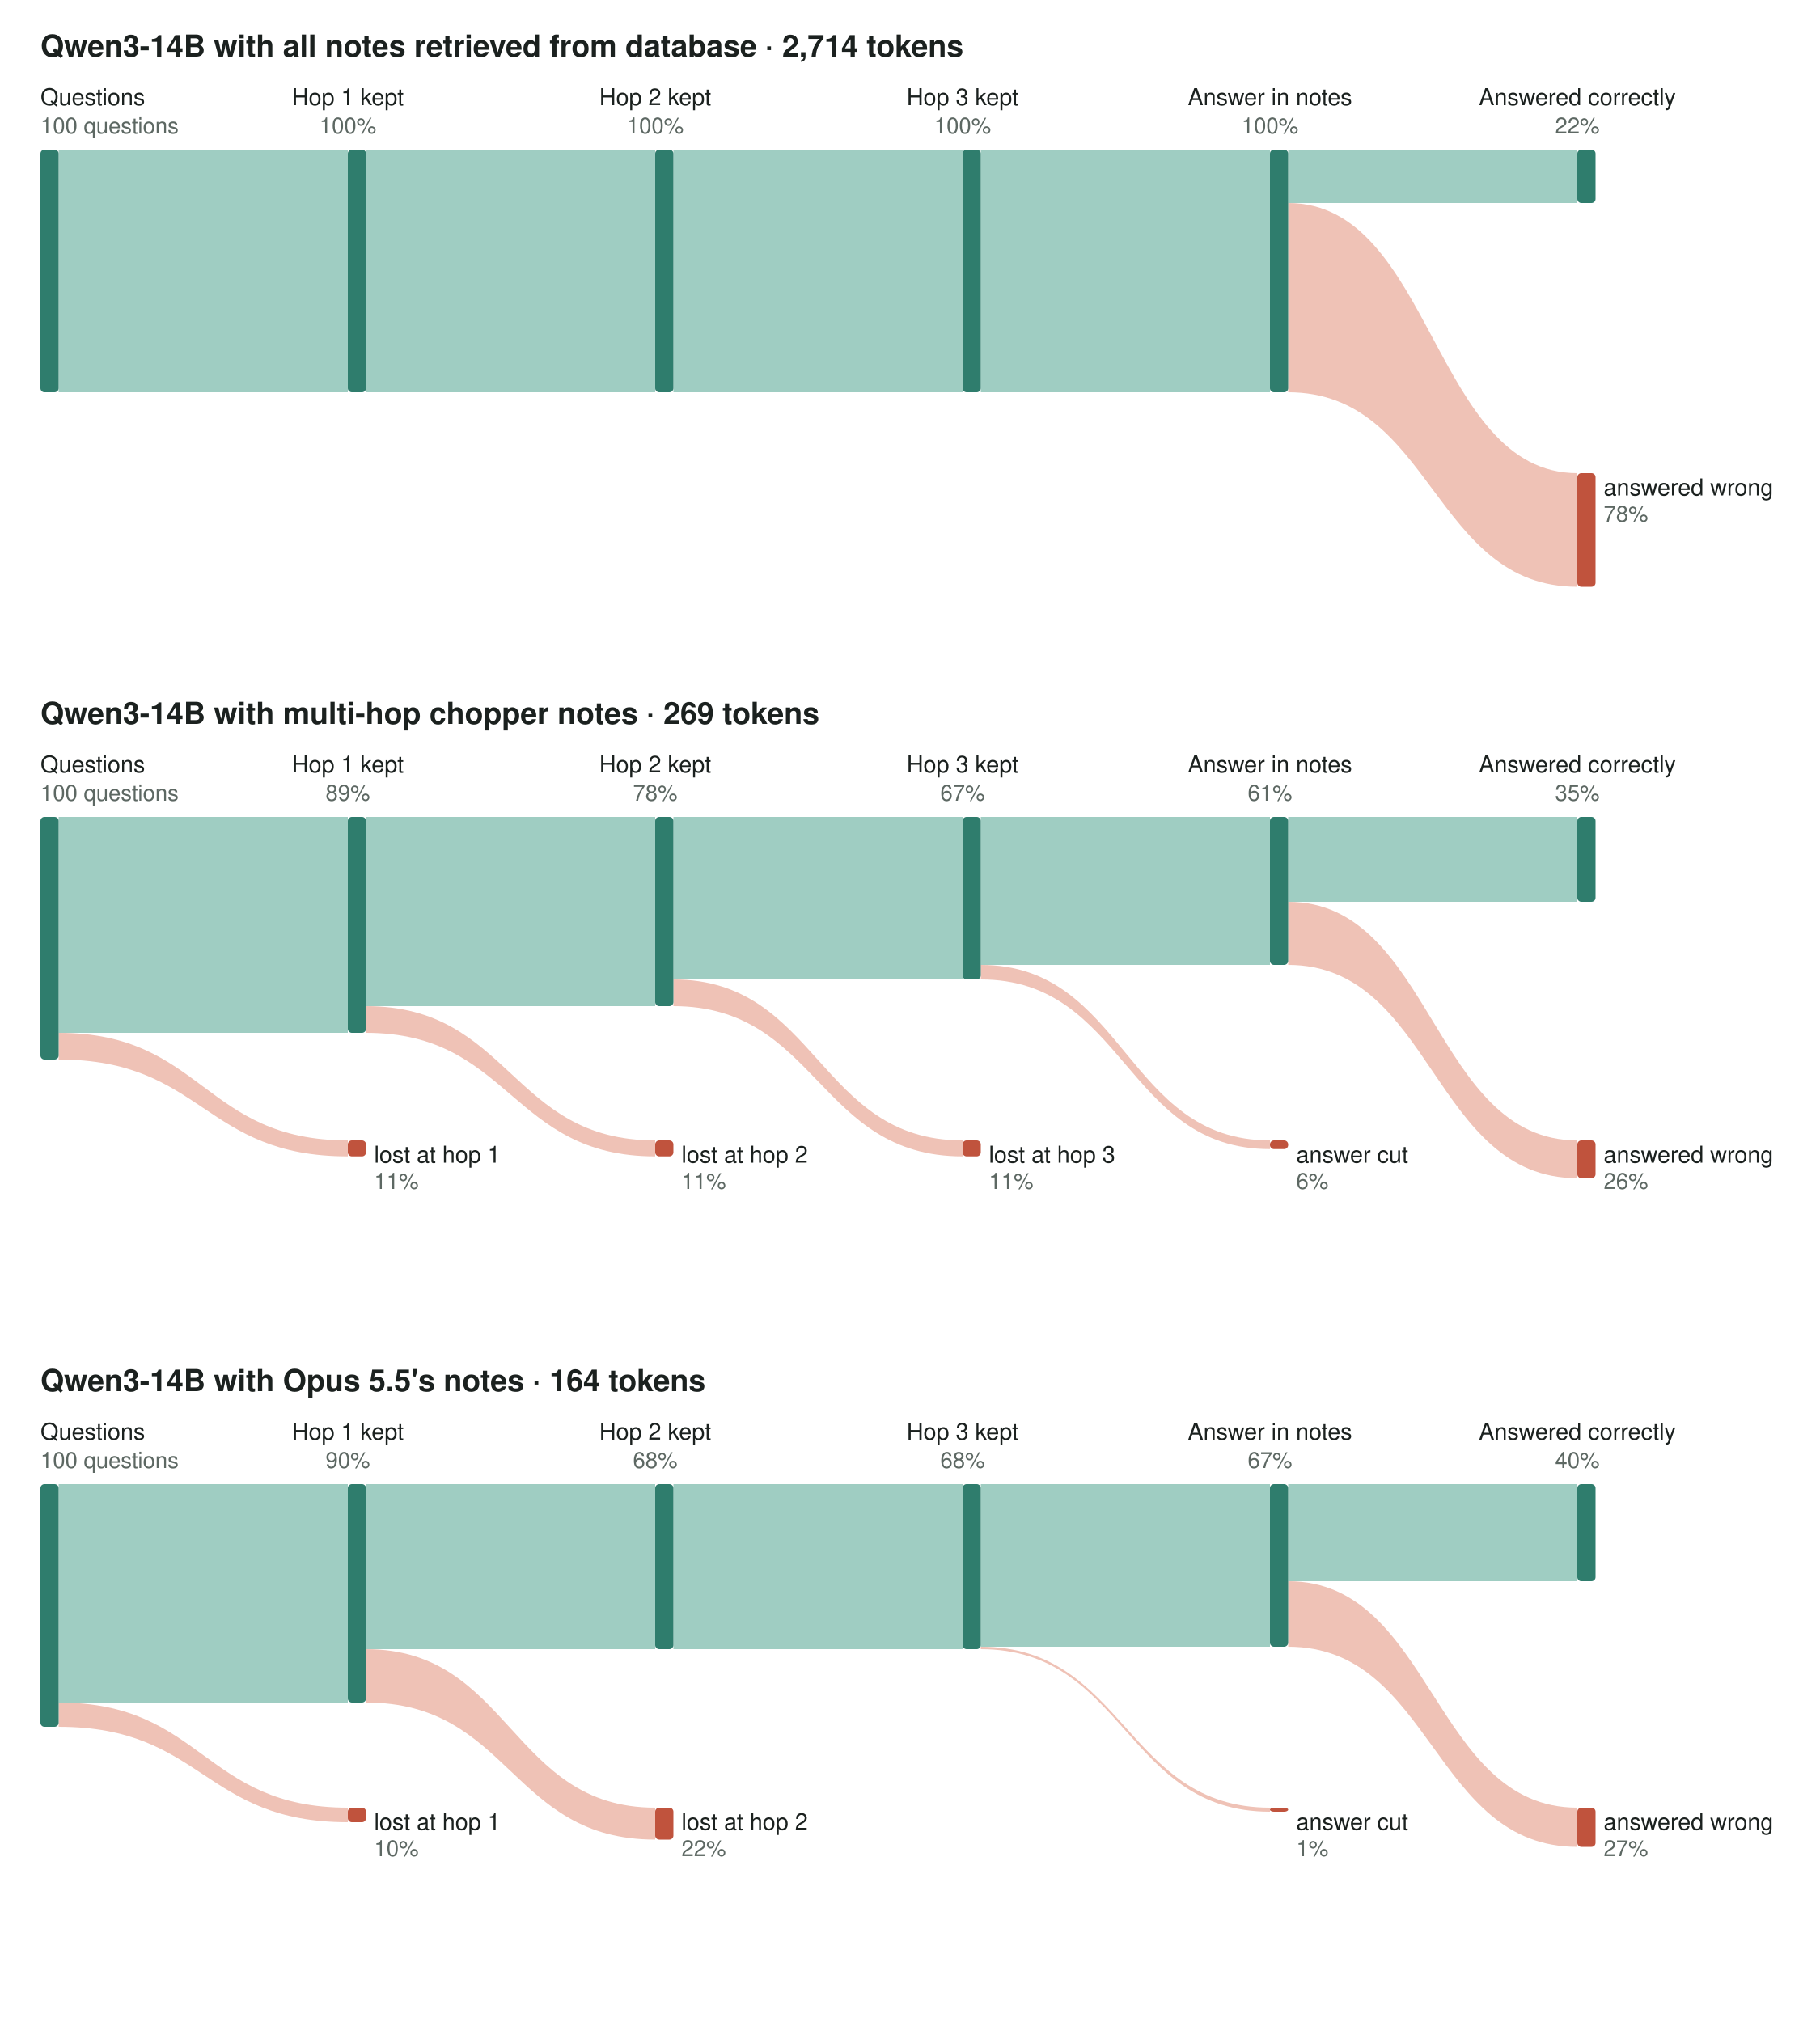
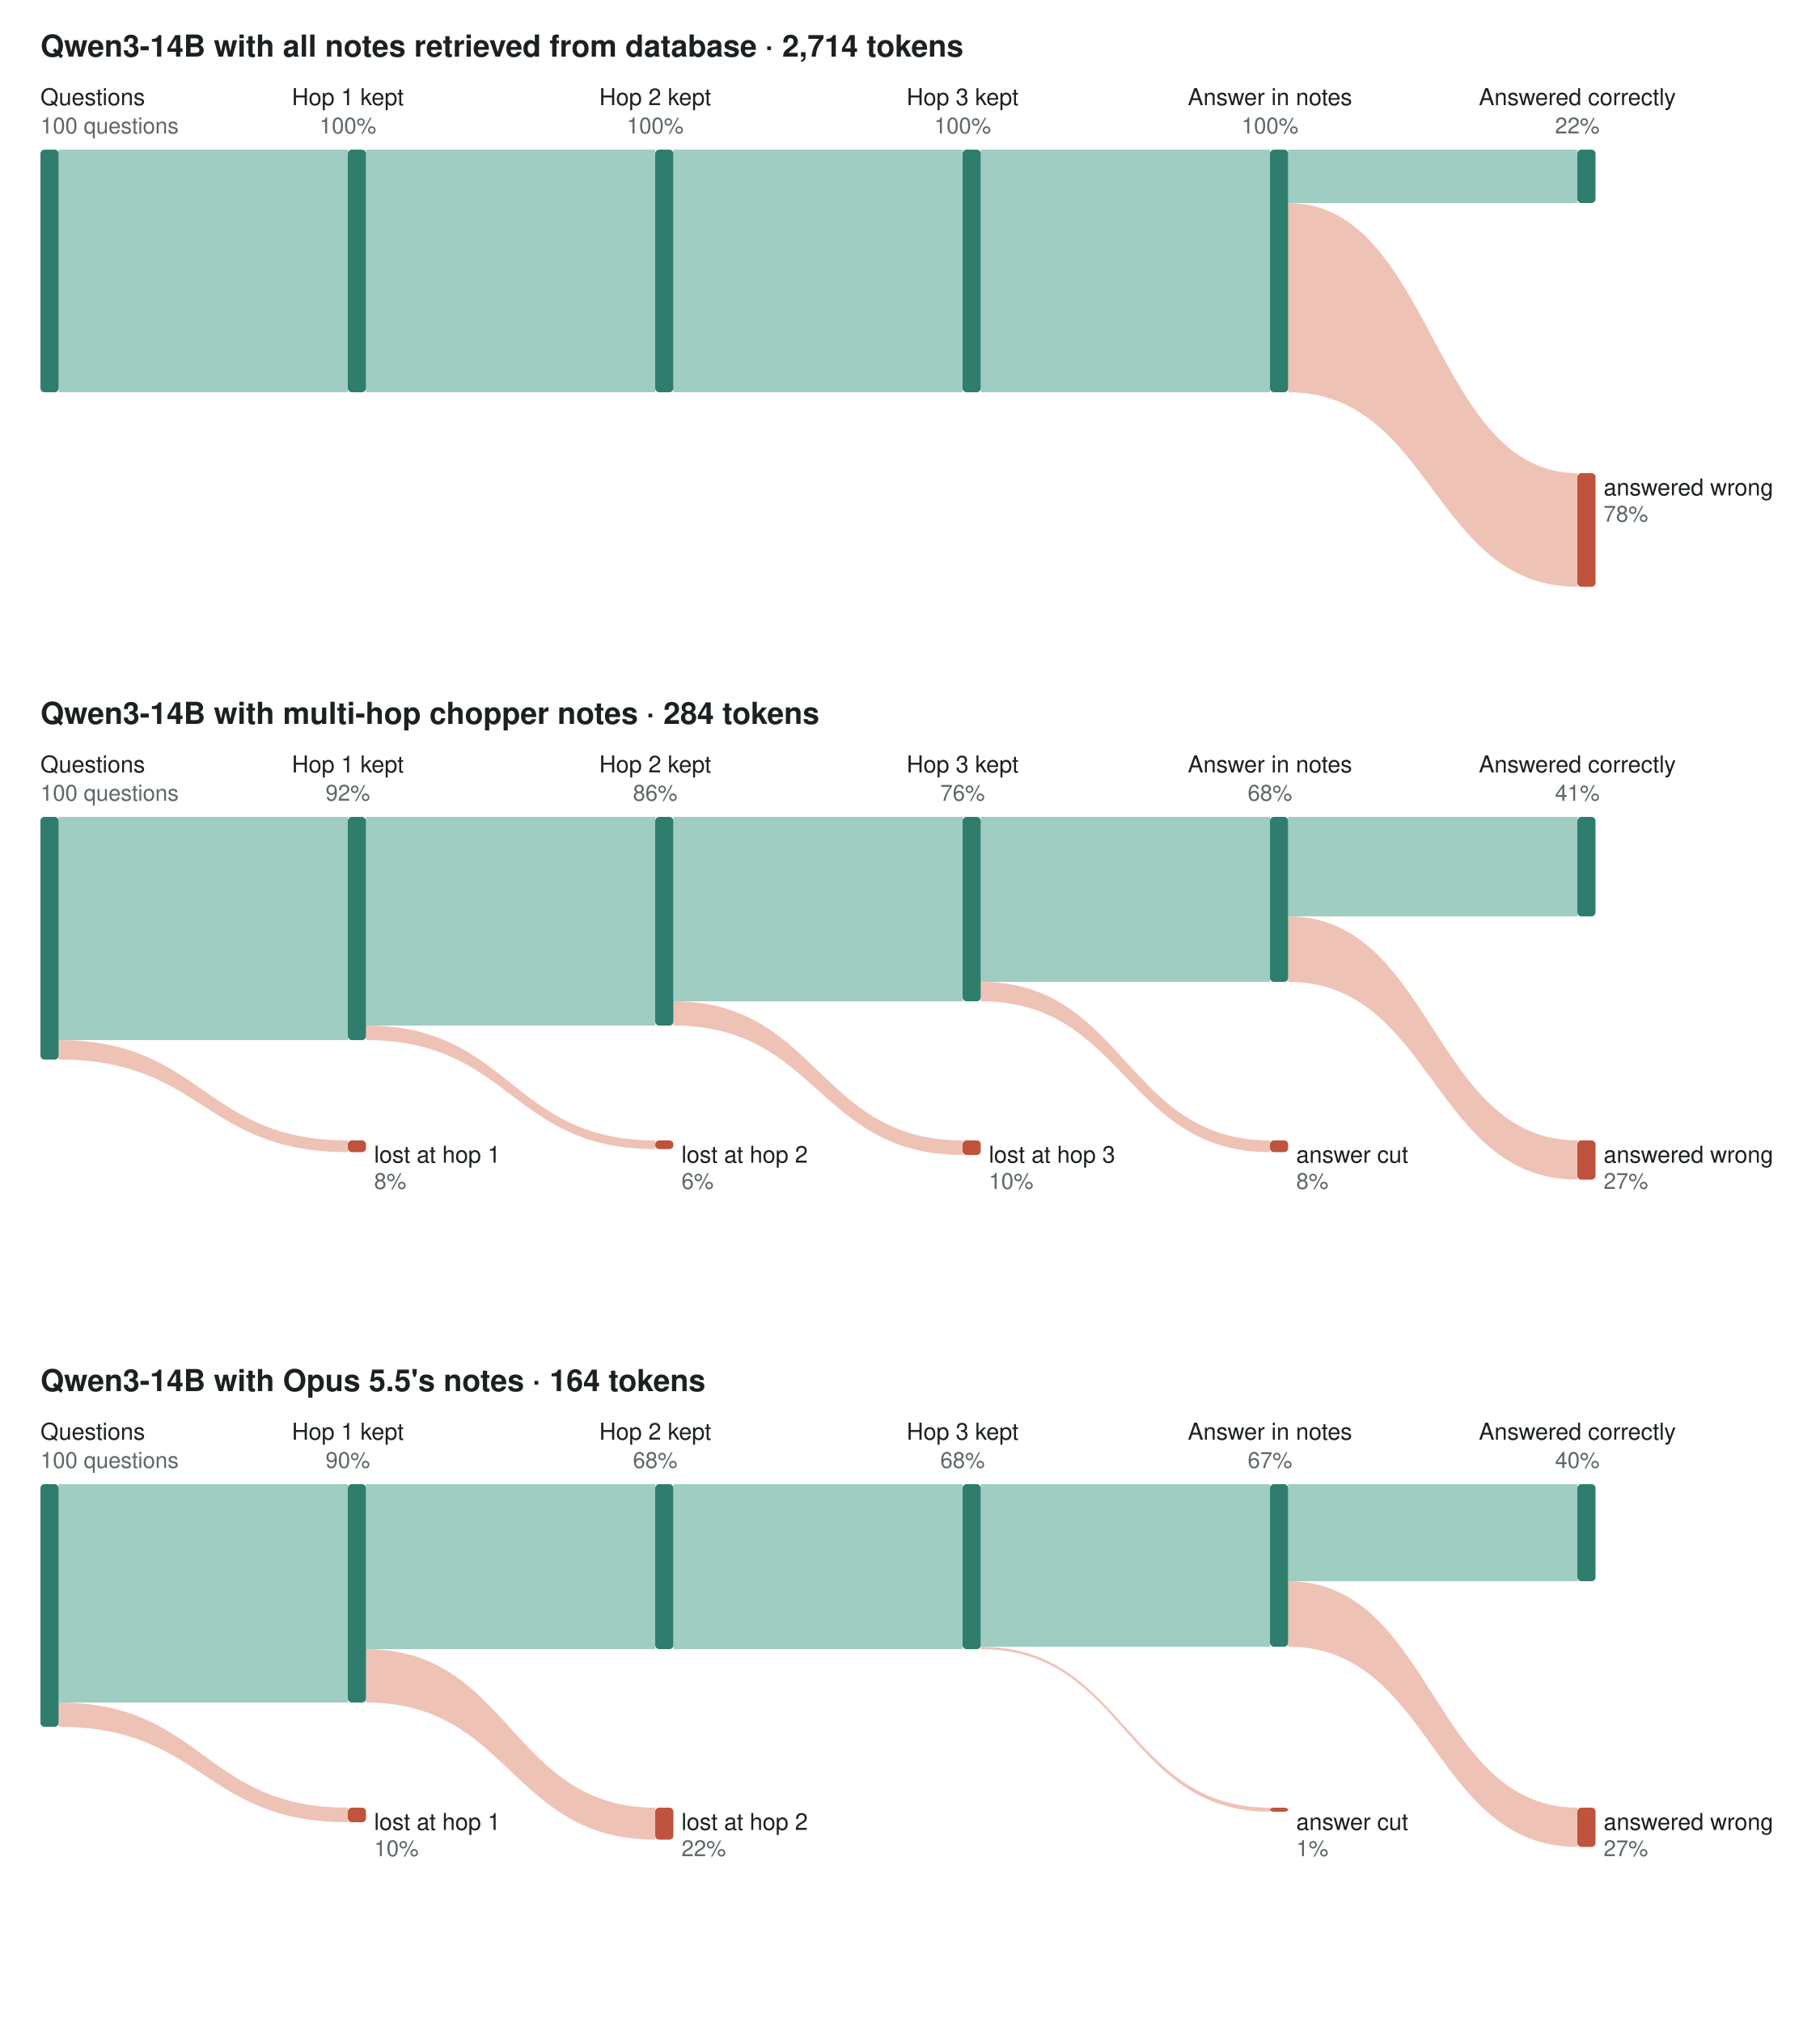
<svg xmlns="http://www.w3.org/2000/svg" viewBox="0 0 900 1000" width="900" font-family="Helvetica, Arial, sans-serif">
  <rect width="100%" height="100%" fill="#ffffff" />
  <text x="20" y="28" font-size="15" font-weight="700" fill="#1b211f">Qwen3-14B with all notes retrieved from database · 2,714 tokens</text>
  <path d="M29.0,74.0 C100.5,74.0 100.5,74.0 172.0,74.0 L172.0,194.0 C100.5,194.0 100.5,194.0 29.0,194.0 Z" fill="#9fcdc2" />
  <path d="M181.0,74.0 C252.5,74.0 252.5,74.0 324.0,74.0 L324.0,194.0 C252.5,194.0 252.5,194.0 181.0,194.0 Z" fill="#9fcdc2" />
  <path d="M333.0,74.0 C404.5,74.0 404.5,74.0 476.0,74.0 L476.0,194.0 C404.5,194.0 404.5,194.0 333.0,194.0 Z" fill="#9fcdc2" />
  <path d="M485.0,74.0 C556.5,74.0 556.5,74.0 628.0,74.0 L628.0,194.0 C556.5,194.0 556.5,194.0 485.0,194.0 Z" fill="#9fcdc2" />
  <path d="M637.0,74.0 C708.5,74.0 708.5,74.0 780.0,74.0 L780.0,100.4 C708.5,100.4 708.5,100.4 637.0,100.4 Z" fill="#9fcdc2" />
  <path d="M637.0,100.4 C708.5,100.4 708.5,234.0 780.0,234.0 L780.0,290.2 C708.5,290.2 708.5,194.0 637.0,194.0 Z" fill="#efc2b6" />
  <rect x="780.0" y="234" width="9" height="56.2" fill="#c0533d" rx="2" />
  <text x="793.0" y="245" font-size="11.5" fill="#1b211f">answered wrong</text>
  <text x="793.0" y="258" font-size="11" fill="#5d6863">78%</text>
  <rect x="20.0" y="74" width="9" height="120.0" fill="#2f7d6d" rx="2" />
  <text x="20.0" y="52" font-size="11.5" text-anchor="start" fill="#1b211f">Questions</text>
  <text x="20.0" y="66" font-size="11" text-anchor="start" fill="#5d6863">100 questions</text>
  <rect x="172.0" y="74" width="9" height="120.0" fill="#2f7d6d" rx="2" />
  <text x="172.0" y="52" font-size="11.5" text-anchor="middle" fill="#1b211f">Hop 1 kept</text>
  <text x="172.0" y="66" font-size="11" text-anchor="middle" fill="#5d6863">100%</text>
  <rect x="324.0" y="74" width="9" height="120.0" fill="#2f7d6d" rx="2" />
  <text x="324.0" y="52" font-size="11.5" text-anchor="middle" fill="#1b211f">Hop 2 kept</text>
  <text x="324.0" y="66" font-size="11" text-anchor="middle" fill="#5d6863">100%</text>
  <rect x="476.0" y="74" width="9" height="120.0" fill="#2f7d6d" rx="2" />
  <text x="476.0" y="52" font-size="11.5" text-anchor="middle" fill="#1b211f">Hop 3 kept</text>
  <text x="476.0" y="66" font-size="11" text-anchor="middle" fill="#5d6863">100%</text>
  <rect x="628.0" y="74" width="9" height="120.0" fill="#2f7d6d" rx="2" />
  <text x="628.0" y="52" font-size="11.5" text-anchor="middle" fill="#1b211f">Answer in notes</text>
  <text x="628.0" y="66" font-size="11" text-anchor="middle" fill="#5d6863">100%</text>
  <rect x="780.0" y="74" width="9" height="26.4" fill="#2f7d6d" rx="2" />
  <text x="780.0" y="52" font-size="11.5" text-anchor="middle" fill="#1b211f">Answered correctly</text>
  <text x="780.0" y="66" font-size="11" text-anchor="middle" fill="#5d6863">22%</text>
-   <text x="20" y="358.0" font-size="15" font-weight="700" fill="#1b211f">Qwen3-14B with multi-hop chopper notes · 269 tokens</text>
-   <path d="M29.0,404.0 C100.5,404.0 100.5,404.0 172.0,404.0 L172.0,510.8 C100.5,510.8 100.5,510.8 29.0,510.8 Z" fill="#9fcdc2" />
-   <path d="M29.0,510.8 C100.5,510.8 100.5,564.0 172.0,564.0 L172.0,571.9 C100.5,571.9 100.5,524.0 29.0,524.0 Z" fill="#efc2b6" />
-   <rect x="172.0" y="564.0" width="9" height="7.9" fill="#c0533d" rx="2" />
+   <text x="20" y="358.0" font-size="15" font-weight="700" fill="#1b211f">Qwen3-14B with multi-hop chopper notes · 284 tokens</text>
+   <path d="M29.0,404.0 C100.5,404.0 100.5,404.0 172.0,404.0 L172.0,514.4 C100.5,514.4 100.5,514.4 29.0,514.4 Z" fill="#9fcdc2" />
+   <path d="M29.0,514.4 C100.5,514.4 100.5,564.0 172.0,564.0 L172.0,569.8 C100.5,569.8 100.5,524.0 29.0,524.0 Z" fill="#efc2b6" />
+   <rect x="172.0" y="564.0" width="9" height="5.8" fill="#c0533d" rx="2" />
  <text x="185.0" y="575.0" font-size="11.5" fill="#1b211f">lost at hop 1</text>
-   <text x="185.0" y="588.0" font-size="11" fill="#5d6863">11%</text>
-   <path d="M181.0,404.0 C252.5,404.0 252.5,404.0 324.0,404.0 L324.0,497.6 C252.5,497.6 252.5,497.6 181.0,497.6 Z" fill="#9fcdc2" />
-   <path d="M181.0,497.6 C252.5,497.6 252.5,564.0 324.0,564.0 L324.0,571.9 C252.5,571.9 252.5,510.8 181.0,510.8 Z" fill="#efc2b6" />
-   <rect x="324.0" y="564.0" width="9" height="7.9" fill="#c0533d" rx="2" />
+   <text x="185.0" y="588.0" font-size="11" fill="#5d6863">8%</text>
+   <path d="M181.0,404.0 C252.5,404.0 252.5,404.0 324.0,404.0 L324.0,507.2 C252.5,507.2 252.5,507.2 181.0,507.2 Z" fill="#9fcdc2" />
+   <path d="M181.0,507.2 C252.5,507.2 252.5,564.0 324.0,564.0 L324.0,568.3 C252.5,568.3 252.5,514.4 181.0,514.4 Z" fill="#efc2b6" />
+   <rect x="324.0" y="564.0" width="9" height="4.3" fill="#c0533d" rx="2" />
  <text x="337.0" y="575.0" font-size="11.5" fill="#1b211f">lost at hop 2</text>
-   <text x="337.0" y="588.0" font-size="11" fill="#5d6863">11%</text>
-   <path d="M333.0,404.0 C404.5,404.0 404.5,404.0 476.0,404.0 L476.0,484.4 C404.5,484.4 404.5,484.4 333.0,484.4 Z" fill="#9fcdc2" />
-   <path d="M333.0,484.4 C404.5,484.4 404.5,564.0 476.0,564.0 L476.0,571.9 C404.5,571.9 404.5,497.6 333.0,497.6 Z" fill="#efc2b6" />
-   <rect x="476.0" y="564.0" width="9" height="7.9" fill="#c0533d" rx="2" />
+   <text x="337.0" y="588.0" font-size="11" fill="#5d6863">6%</text>
+   <path d="M333.0,404.0 C404.5,404.0 404.5,404.0 476.0,404.0 L476.0,495.2 C404.5,495.2 404.5,495.2 333.0,495.2 Z" fill="#9fcdc2" />
+   <path d="M333.0,495.2 C404.5,495.2 404.5,564.0 476.0,564.0 L476.0,571.2 C404.5,571.2 404.5,507.2 333.0,507.2 Z" fill="#efc2b6" />
+   <rect x="476.0" y="564.0" width="9" height="7.2" fill="#c0533d" rx="2" />
  <text x="489.0" y="575.0" font-size="11.5" fill="#1b211f">lost at hop 3</text>
-   <text x="489.0" y="588.0" font-size="11" fill="#5d6863">11%</text>
-   <path d="M485.0,404.0 C556.5,404.0 556.5,404.0 628.0,404.0 L628.0,477.2 C556.5,477.2 556.5,477.2 485.0,477.2 Z" fill="#9fcdc2" />
-   <path d="M485.0,477.2 C556.5,477.2 556.5,564.0 628.0,564.0 L628.0,568.3 C556.5,568.3 556.5,484.4 485.0,484.4 Z" fill="#efc2b6" />
-   <rect x="628.0" y="564.0" width="9" height="4.3" fill="#c0533d" rx="2" />
+   <text x="489.0" y="588.0" font-size="11" fill="#5d6863">10%</text>
+   <path d="M485.0,404.0 C556.5,404.0 556.5,404.0 628.0,404.0 L628.0,485.6 C556.5,485.6 556.5,485.6 485.0,485.6 Z" fill="#9fcdc2" />
+   <path d="M485.0,485.6 C556.5,485.6 556.5,564.0 628.0,564.0 L628.0,569.8 C556.5,569.8 556.5,495.2 485.0,495.2 Z" fill="#efc2b6" />
+   <rect x="628.0" y="564.0" width="9" height="5.8" fill="#c0533d" rx="2" />
  <text x="641.0" y="575.0" font-size="11.5" fill="#1b211f">answer cut</text>
-   <text x="641.0" y="588.0" font-size="11" fill="#5d6863">6%</text>
-   <path d="M637.0,404.0 C708.5,404.0 708.5,404.0 780.0,404.0 L780.0,446.0 C708.5,446.0 708.5,446.0 637.0,446.0 Z" fill="#9fcdc2" />
-   <path d="M637.0,446.0 C708.5,446.0 708.5,564.0 780.0,564.0 L780.0,582.7 C708.5,582.7 708.5,477.2 637.0,477.2 Z" fill="#efc2b6" />
-   <rect x="780.0" y="564.0" width="9" height="18.7" fill="#c0533d" rx="2" />
+   <text x="641.0" y="588.0" font-size="11" fill="#5d6863">8%</text>
+   <path d="M637.0,404.0 C708.5,404.0 708.5,404.0 780.0,404.0 L780.0,453.2 C708.5,453.2 708.5,453.2 637.0,453.2 Z" fill="#9fcdc2" />
+   <path d="M637.0,453.2 C708.5,453.2 708.5,564.0 780.0,564.0 L780.0,583.4 C708.5,583.4 708.5,485.6 637.0,485.6 Z" fill="#efc2b6" />
+   <rect x="780.0" y="564.0" width="9" height="19.4" fill="#c0533d" rx="2" />
  <text x="793.0" y="575.0" font-size="11.5" fill="#1b211f">answered wrong</text>
-   <text x="793.0" y="588.0" font-size="11" fill="#5d6863">26%</text>
+   <text x="793.0" y="588.0" font-size="11" fill="#5d6863">27%</text>
  <rect x="20.0" y="404.0" width="9" height="120.0" fill="#2f7d6d" rx="2" />
  <text x="20.0" y="382.0" font-size="11.5" text-anchor="start" fill="#1b211f">Questions</text>
  <text x="20.0" y="396.0" font-size="11" text-anchor="start" fill="#5d6863">100 questions</text>
-   <rect x="172.0" y="404.0" width="9" height="106.8" fill="#2f7d6d" rx="2" />
+   <rect x="172.0" y="404.0" width="9" height="110.4" fill="#2f7d6d" rx="2" />
  <text x="172.0" y="382.0" font-size="11.5" text-anchor="middle" fill="#1b211f">Hop 1 kept</text>
-   <text x="172.0" y="396.0" font-size="11" text-anchor="middle" fill="#5d6863">89%</text>
-   <rect x="324.0" y="404.0" width="9" height="93.6" fill="#2f7d6d" rx="2" />
+   <text x="172.0" y="396.0" font-size="11" text-anchor="middle" fill="#5d6863">92%</text>
+   <rect x="324.0" y="404.0" width="9" height="103.2" fill="#2f7d6d" rx="2" />
  <text x="324.0" y="382.0" font-size="11.5" text-anchor="middle" fill="#1b211f">Hop 2 kept</text>
-   <text x="324.0" y="396.0" font-size="11" text-anchor="middle" fill="#5d6863">78%</text>
-   <rect x="476.0" y="404.0" width="9" height="80.4" fill="#2f7d6d" rx="2" />
+   <text x="324.0" y="396.0" font-size="11" text-anchor="middle" fill="#5d6863">86%</text>
+   <rect x="476.0" y="404.0" width="9" height="91.2" fill="#2f7d6d" rx="2" />
  <text x="476.0" y="382.0" font-size="11.5" text-anchor="middle" fill="#1b211f">Hop 3 kept</text>
-   <text x="476.0" y="396.0" font-size="11" text-anchor="middle" fill="#5d6863">67%</text>
-   <rect x="628.0" y="404.0" width="9" height="73.2" fill="#2f7d6d" rx="2" />
+   <text x="476.0" y="396.0" font-size="11" text-anchor="middle" fill="#5d6863">76%</text>
+   <rect x="628.0" y="404.0" width="9" height="81.6" fill="#2f7d6d" rx="2" />
  <text x="628.0" y="382.0" font-size="11.5" text-anchor="middle" fill="#1b211f">Answer in notes</text>
-   <text x="628.0" y="396.0" font-size="11" text-anchor="middle" fill="#5d6863">61%</text>
-   <rect x="780.0" y="404.0" width="9" height="42.0" fill="#2f7d6d" rx="2" />
+   <text x="628.0" y="396.0" font-size="11" text-anchor="middle" fill="#5d6863">68%</text>
+   <rect x="780.0" y="404.0" width="9" height="49.2" fill="#2f7d6d" rx="2" />
  <text x="780.0" y="382.0" font-size="11.5" text-anchor="middle" fill="#1b211f">Answered correctly</text>
-   <text x="780.0" y="396.0" font-size="11" text-anchor="middle" fill="#5d6863">35%</text>
+   <text x="780.0" y="396.0" font-size="11" text-anchor="middle" fill="#5d6863">41%</text>
  <text x="20" y="688.0" font-size="15" font-weight="700" fill="#1b211f">Qwen3-14B with Opus 5.5's notes · 164 tokens</text>
  <path d="M29.0,734.0 C100.5,734.0 100.5,734.0 172.0,734.0 L172.0,842.0 C100.5,842.0 100.5,842.0 29.0,842.0 Z" fill="#9fcdc2" />
  <path d="M29.0,842.0 C100.5,842.0 100.5,894.0 172.0,894.0 L172.0,901.2 C100.5,901.2 100.5,854.0 29.0,854.0 Z" fill="#efc2b6" />
  <rect x="172.0" y="894.0" width="9" height="7.2" fill="#c0533d" rx="2" />
  <text x="185.0" y="905.0" font-size="11.5" fill="#1b211f">lost at hop 1</text>
  <text x="185.0" y="918.0" font-size="11" fill="#5d6863">10%</text>
  <path d="M181.0,734.0 C252.5,734.0 252.5,734.0 324.0,734.0 L324.0,815.6 C252.5,815.6 252.5,815.6 181.0,815.6 Z" fill="#9fcdc2" />
  <path d="M181.0,815.6 C252.5,815.6 252.5,894.0 324.0,894.0 L324.0,909.8 C252.5,909.8 252.5,842.0 181.0,842.0 Z" fill="#efc2b6" />
  <rect x="324.0" y="894.0" width="9" height="15.8" fill="#c0533d" rx="2" />
  <text x="337.0" y="905.0" font-size="11.5" fill="#1b211f">lost at hop 2</text>
  <text x="337.0" y="918.0" font-size="11" fill="#5d6863">22%</text>
  <path d="M333.0,734.0 C404.5,734.0 404.5,734.0 476.0,734.0 L476.0,815.6 C404.5,815.6 404.5,815.6 333.0,815.6 Z" fill="#9fcdc2" />
  <path d="M485.0,734.0 C556.5,734.0 556.5,734.0 628.0,734.0 L628.0,814.4 C556.5,814.4 556.5,814.4 485.0,814.4 Z" fill="#9fcdc2" />
  <path d="M485.0,814.4 C556.5,814.4 556.5,894.0 628.0,894.0 L628.0,896.0 C556.5,896.0 556.5,815.6 485.0,815.6 Z" fill="#efc2b6" />
  <rect x="628.0" y="894.0" width="9" height="2.0" fill="#c0533d" rx="2" />
  <text x="641.0" y="905.0" font-size="11.5" fill="#1b211f">answer cut</text>
  <text x="641.0" y="918.0" font-size="11" fill="#5d6863">1%</text>
  <path d="M637.0,734.0 C708.5,734.0 708.5,734.0 780.0,734.0 L780.0,782.0 C708.5,782.0 708.5,782.0 637.0,782.0 Z" fill="#9fcdc2" />
  <path d="M637.0,782.0 C708.5,782.0 708.5,894.0 780.0,894.0 L780.0,913.4 C708.5,913.4 708.5,814.4 637.0,814.4 Z" fill="#efc2b6" />
  <rect x="780.0" y="894.0" width="9" height="19.4" fill="#c0533d" rx="2" />
  <text x="793.0" y="905.0" font-size="11.5" fill="#1b211f">answered wrong</text>
  <text x="793.0" y="918.0" font-size="11" fill="#5d6863">27%</text>
  <rect x="20.0" y="734.0" width="9" height="120.0" fill="#2f7d6d" rx="2" />
  <text x="20.0" y="712.0" font-size="11.5" text-anchor="start" fill="#1b211f">Questions</text>
  <text x="20.0" y="726.0" font-size="11" text-anchor="start" fill="#5d6863">100 questions</text>
  <rect x="172.0" y="734.0" width="9" height="108.0" fill="#2f7d6d" rx="2" />
  <text x="172.0" y="712.0" font-size="11.5" text-anchor="middle" fill="#1b211f">Hop 1 kept</text>
  <text x="172.0" y="726.0" font-size="11" text-anchor="middle" fill="#5d6863">90%</text>
  <rect x="324.0" y="734.0" width="9" height="81.6" fill="#2f7d6d" rx="2" />
  <text x="324.0" y="712.0" font-size="11.5" text-anchor="middle" fill="#1b211f">Hop 2 kept</text>
  <text x="324.0" y="726.0" font-size="11" text-anchor="middle" fill="#5d6863">68%</text>
  <rect x="476.0" y="734.0" width="9" height="81.6" fill="#2f7d6d" rx="2" />
  <text x="476.0" y="712.0" font-size="11.5" text-anchor="middle" fill="#1b211f">Hop 3 kept</text>
  <text x="476.0" y="726.0" font-size="11" text-anchor="middle" fill="#5d6863">68%</text>
  <rect x="628.0" y="734.0" width="9" height="80.4" fill="#2f7d6d" rx="2" />
  <text x="628.0" y="712.0" font-size="11.5" text-anchor="middle" fill="#1b211f">Answer in notes</text>
  <text x="628.0" y="726.0" font-size="11" text-anchor="middle" fill="#5d6863">67%</text>
  <rect x="780.0" y="734.0" width="9" height="48.0" fill="#2f7d6d" rx="2" />
  <text x="780.0" y="712.0" font-size="11.5" text-anchor="middle" fill="#1b211f">Answered correctly</text>
  <text x="780.0" y="726.0" font-size="11" text-anchor="middle" fill="#5d6863">40%</text>
</svg>
